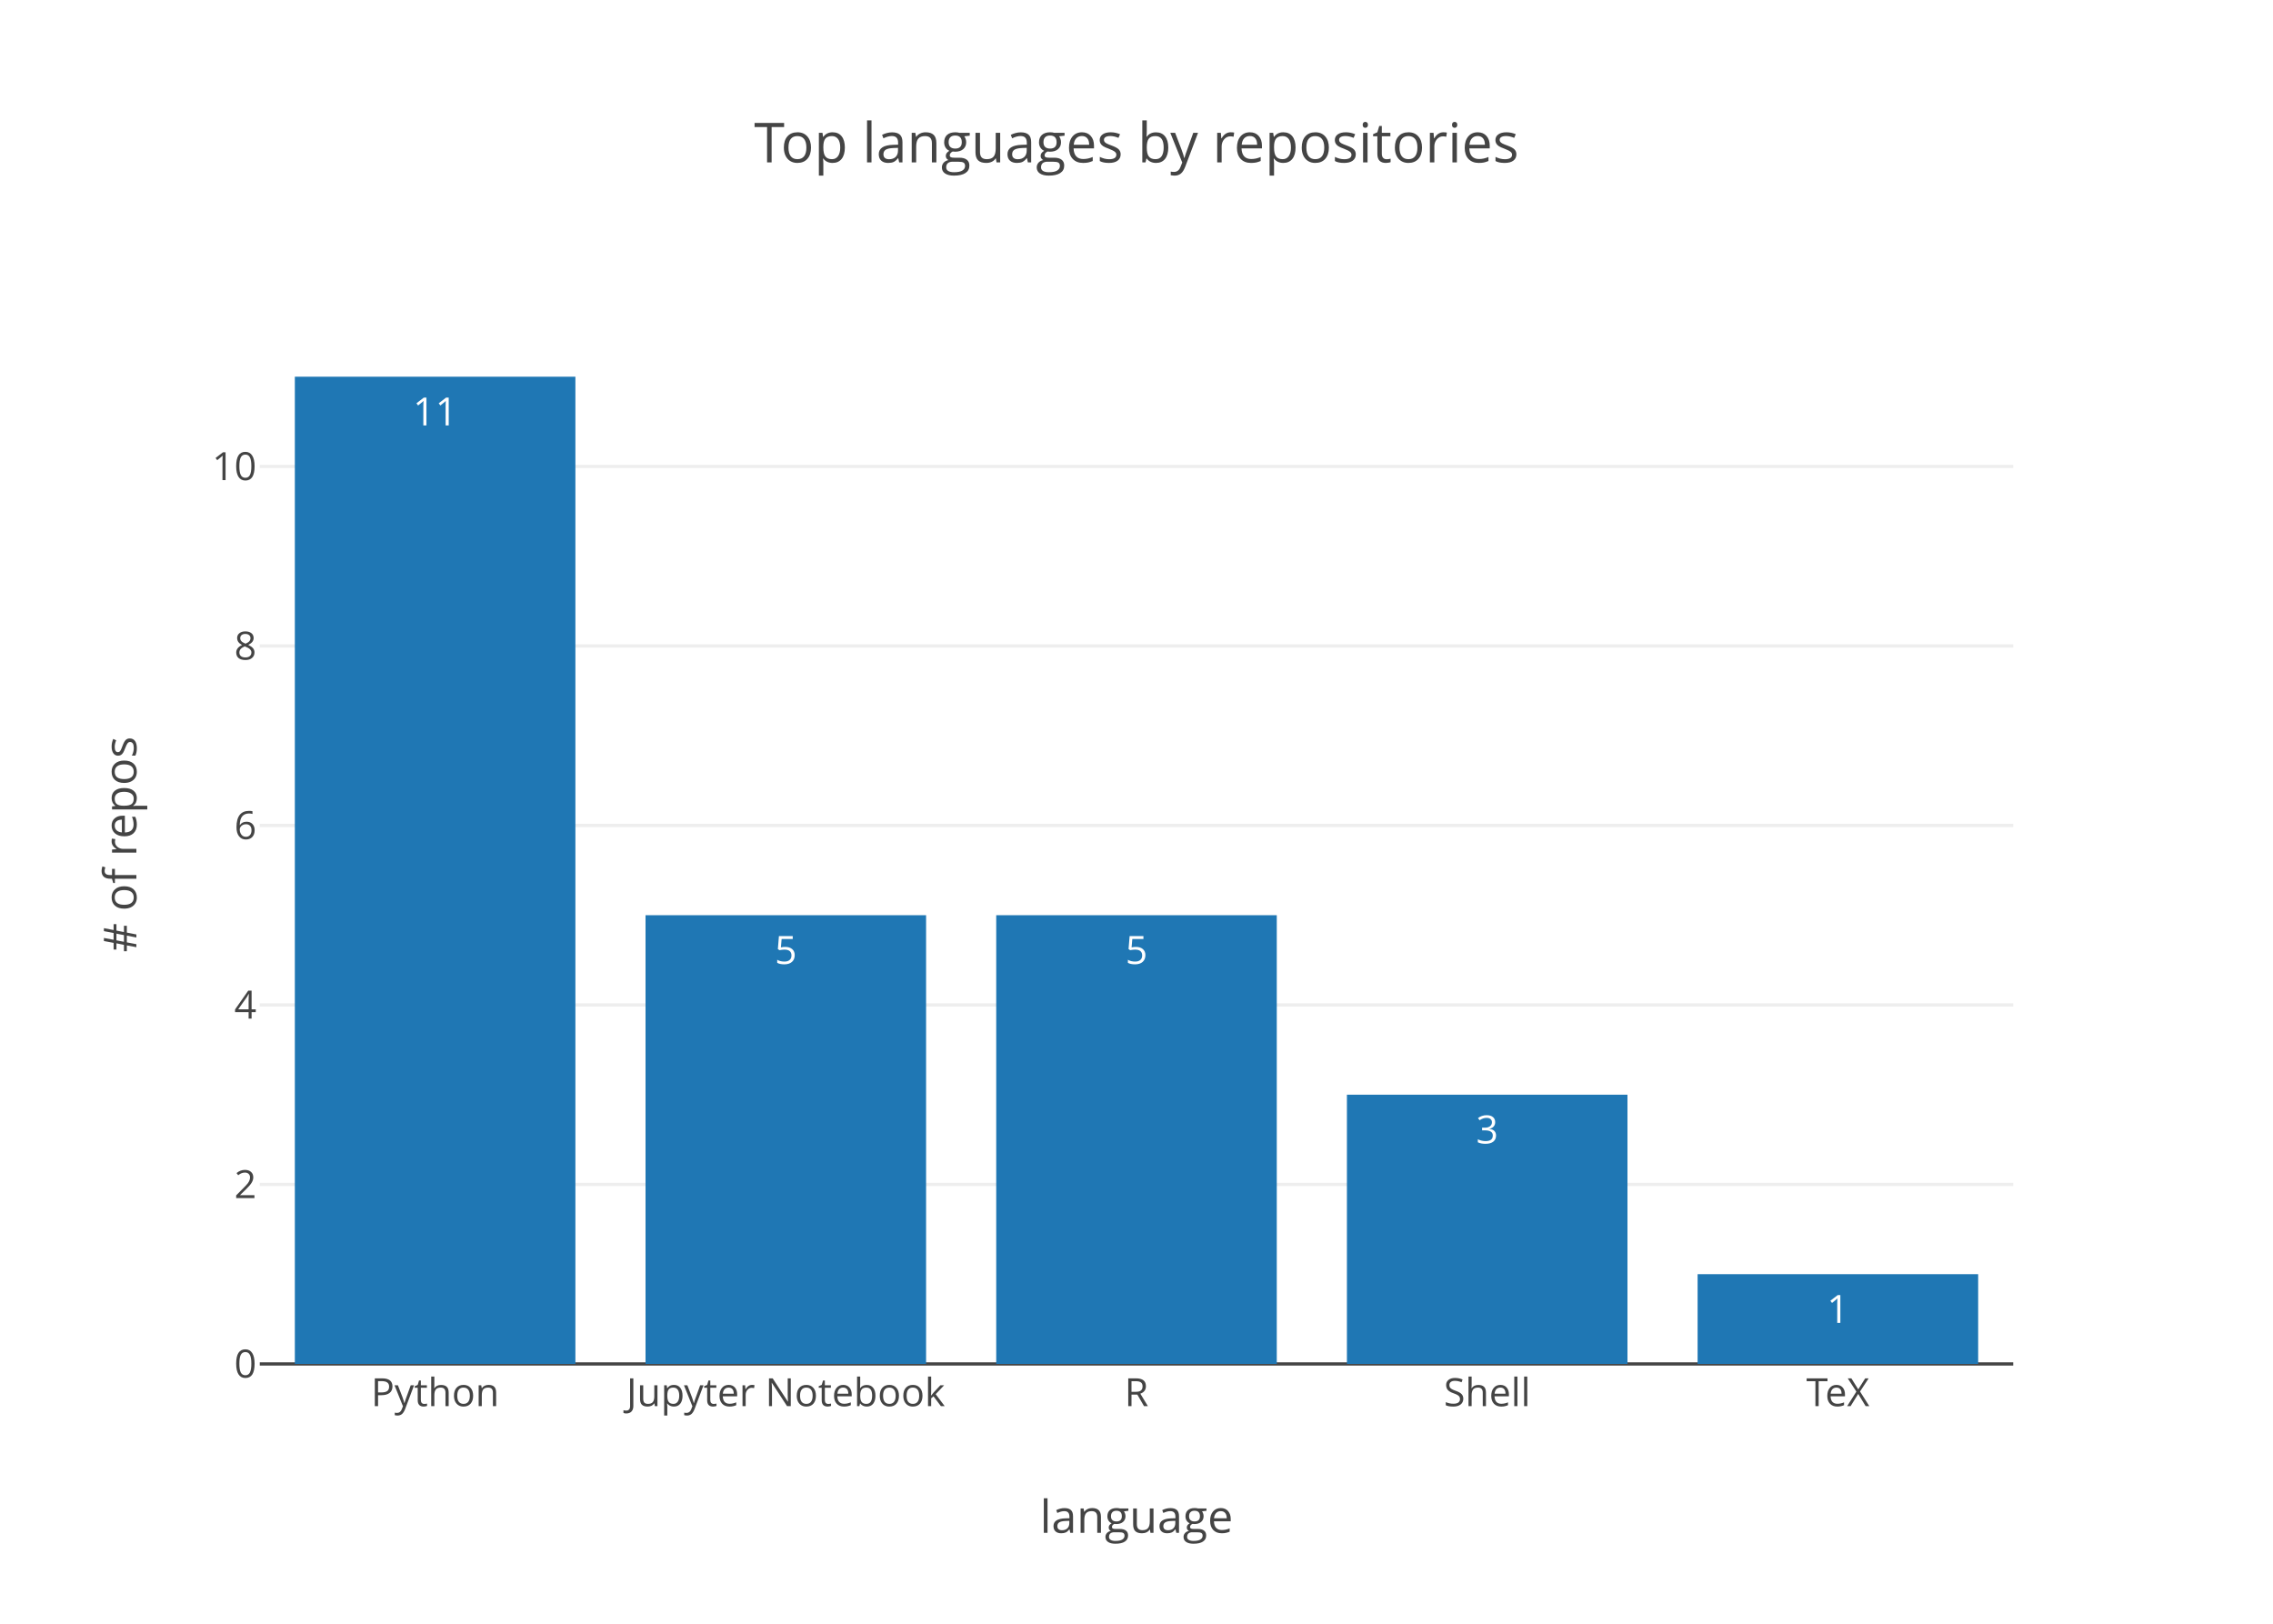
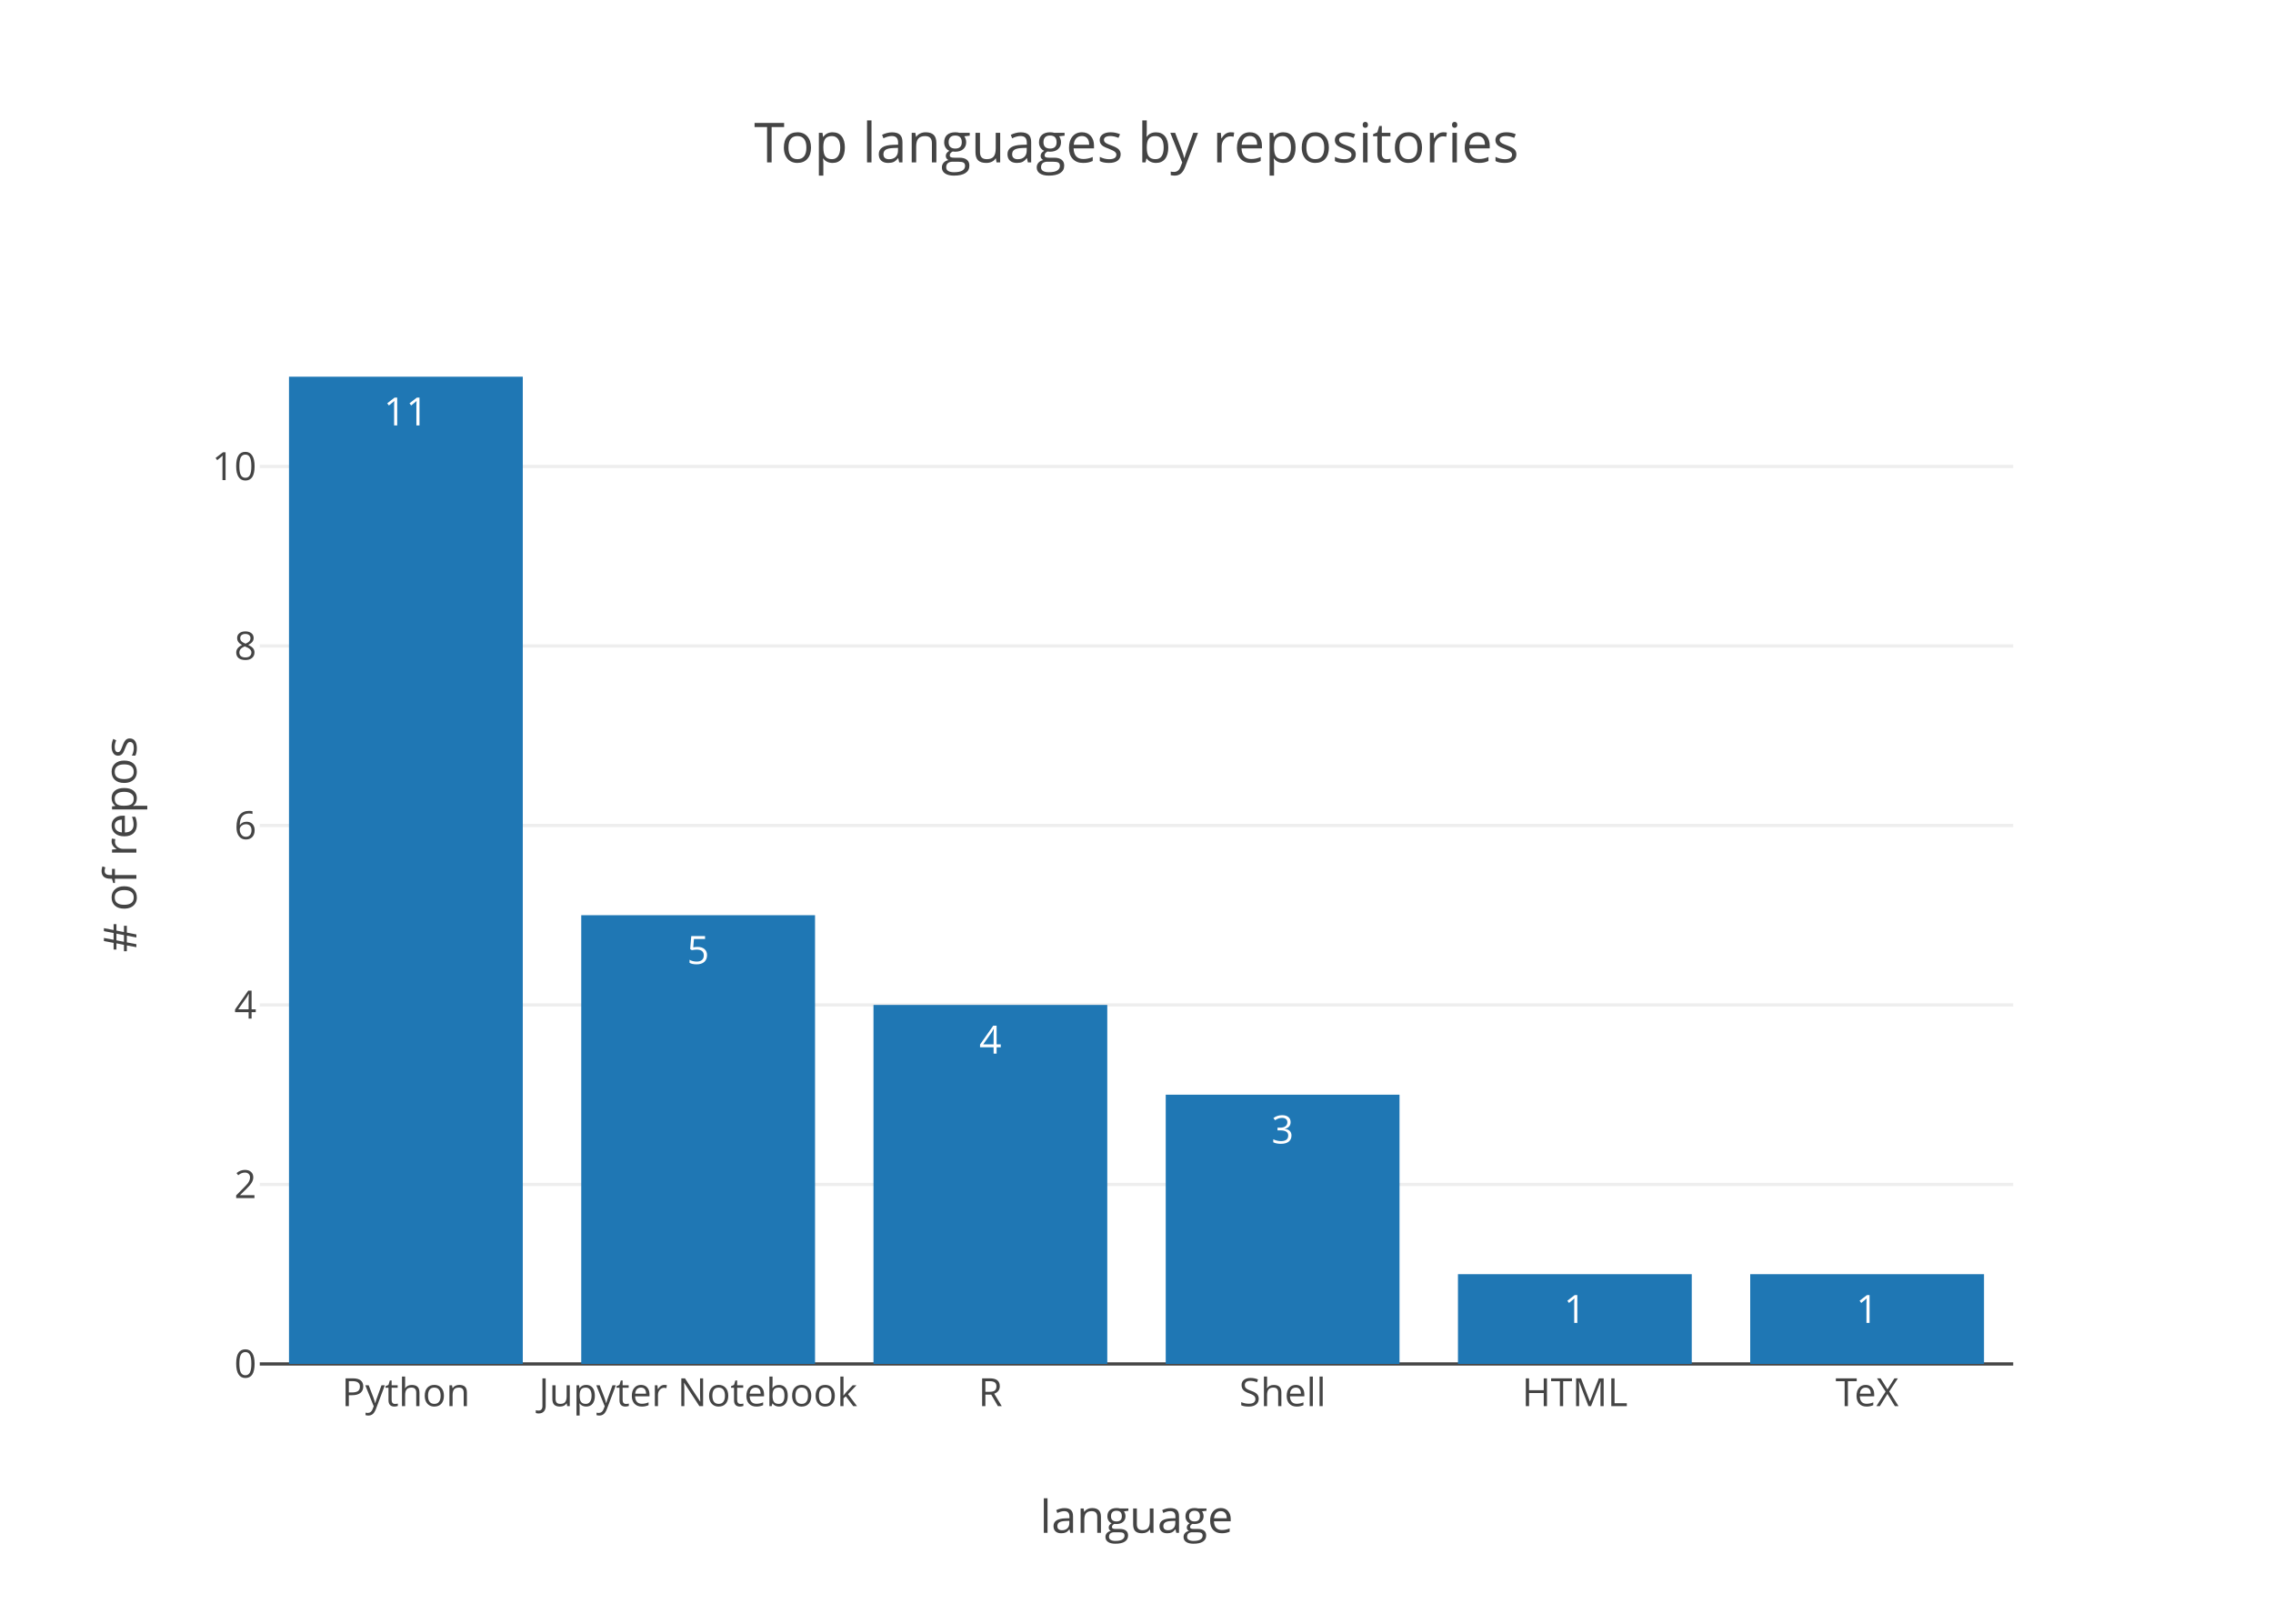
<svg xmlns="http://www.w3.org/2000/svg" class="main-svg" width="700" height="500" viewBox="0 0 700 500">
  <rect x="0" y="0" width="700" height="500" style="fill: rgb(255, 255, 255); fill-opacity: 1;" />
-   <defs id="defs-4b4401">
+   <defs id="defs-48a86e">
    <g class="clips">
-       <clipPath id="clip4b4401xyplot" class="plotclip">
+       <clipPath id="clip48a86exyplot" class="plotclip">
        <rect width="540" height="320" />
      </clipPath>
-       <clipPath class="axesclip" id="clip4b4401x">
+       <clipPath class="axesclip" id="clip48a86ex">
        <rect x="80" y="0" width="540" height="500" />
      </clipPath>
-       <clipPath class="axesclip" id="clip4b4401y">
+       <clipPath class="axesclip" id="clip48a86ey">
        <rect x="0" y="100" width="700" height="320" />
      </clipPath>
-       <clipPath class="axesclip" id="clip4b4401xy">
+       <clipPath class="axesclip" id="clip48a86exy">
        <rect x="80" y="100" width="540" height="320" />
      </clipPath>
    </g>
    <g class="gradients" />
  </defs>
  <g class="bglayer" />
  <g class="layer-below">
    <g class="imagelayer" />
    <g class="shapelayer" />
  </g>
  <g class="cartesianlayer">
    <g class="subplot xy">
      <g class="layer-subplot">
        <g class="shapelayer" />
        <g class="imagelayer" />
      </g>
      <g class="gridlayer">
        <g class="x" />
        <g class="y">
          <path class="ygrid crisp" transform="translate(0,364.73)" d="M80,0h540" style="stroke: rgb(238, 238, 238); stroke-opacity: 1; stroke-width: 1px;" />
          <path class="ygrid crisp" transform="translate(0,309.45)" d="M80,0h540" style="stroke: rgb(238, 238, 238); stroke-opacity: 1; stroke-width: 1px;" />
          <path class="ygrid crisp" transform="translate(0,254.18)" d="M80,0h540" style="stroke: rgb(238, 238, 238); stroke-opacity: 1; stroke-width: 1px;" />
          <path class="ygrid crisp" transform="translate(0,198.91)" d="M80,0h540" style="stroke: rgb(238, 238, 238); stroke-opacity: 1; stroke-width: 1px;" />
          <path class="ygrid crisp" transform="translate(0,143.64)" d="M80,0h540" style="stroke: rgb(238, 238, 238); stroke-opacity: 1; stroke-width: 1px;" />
        </g>
      </g>
      <g class="zerolinelayer">
        <path class="yzl zl crisp" transform="translate(0,420)" d="M80,0h540" style="stroke: rgb(68, 68, 68); stroke-opacity: 1; stroke-width: 1px;" />
      </g>
      <path class="xlines-below" />
      <path class="ylines-below" />
      <g class="overlines-below" />
      <g class="xaxislayer-below" />
      <g class="yaxislayer-below" />
      <g class="overaxes-below" />
-       <g class="plot" transform="translate(80, 100)" clip-path="url('#clip4b4401xyplot')">
+       <g class="plot" transform="translate(80, 100)" clip-path="url('#clip48a86exyplot')">
        <g class="barlayer mlayer">
          <g class="trace bars" style="opacity: 1;">
            <g class="points">
              <g class="point">
-                 <path d="M10.8,320V16H97.2V320Z" style="vector-effect: non-scaling-stroke; opacity: 1; stroke-width: 0px; fill: rgb(31, 119, 180); fill-opacity: 1;" />
-                 <text class="bartext bartext-inside" transform="translate(54 31)" text-anchor="middle" data-notex="1" x="0" y="0" style="font-family: 'Open Sans', verdana, arial, sans-serif; font-size: 12px; fill: rgb(255, 255, 255); fill-opacity: 1; white-space: pre;">11</text>
+                 <path d="M9,320V16H81V320Z" style="vector-effect: non-scaling-stroke; opacity: 1; stroke-width: 0px; fill: rgb(31, 119, 180); fill-opacity: 1;" />
+                 <text class="bartext bartext-inside" transform="translate(45 31)" text-anchor="middle" data-notex="1" x="0" y="0" style="font-family: 'Open Sans', verdana, arial, sans-serif; font-size: 12px; fill: rgb(255, 255, 255); fill-opacity: 1; white-space: pre;">11</text>
              </g>
              <g class="point">
-                 <path d="M118.8,320V181.82H205.2V320Z" style="vector-effect: non-scaling-stroke; opacity: 1; stroke-width: 0px; fill: rgb(31, 119, 180); fill-opacity: 1;" />
-                 <text class="bartext bartext-inside" transform="translate(162 196.82)" text-anchor="middle" data-notex="1" x="0" y="0" style="font-family: 'Open Sans', verdana, arial, sans-serif; font-size: 12px; fill: rgb(255, 255, 255); fill-opacity: 1; white-space: pre;">5</text>
+                 <path d="M99,320V181.82H171V320Z" style="vector-effect: non-scaling-stroke; opacity: 1; stroke-width: 0px; fill: rgb(31, 119, 180); fill-opacity: 1;" />
+                 <text class="bartext bartext-inside" transform="translate(135 196.82)" text-anchor="middle" data-notex="1" x="0" y="0" style="font-family: 'Open Sans', verdana, arial, sans-serif; font-size: 12px; fill: rgb(255, 255, 255); fill-opacity: 1; white-space: pre;">5</text>
              </g>
              <g class="point">
-                 <path d="M226.8,320V181.82H313.2V320Z" style="vector-effect: non-scaling-stroke; opacity: 1; stroke-width: 0px; fill: rgb(31, 119, 180); fill-opacity: 1;" />
-                 <text class="bartext bartext-inside" transform="translate(270 196.82)" text-anchor="middle" data-notex="1" x="0" y="0" style="font-family: 'Open Sans', verdana, arial, sans-serif; font-size: 12px; fill: rgb(255, 255, 255); fill-opacity: 1; white-space: pre;">5</text>
+                 <path d="M189,320V209.45H261V320Z" style="vector-effect: non-scaling-stroke; opacity: 1; stroke-width: 0px; fill: rgb(31, 119, 180); fill-opacity: 1;" />
+                 <text class="bartext bartext-inside" transform="translate(225 224.45)" text-anchor="middle" data-notex="1" x="0" y="0" style="font-family: 'Open Sans', verdana, arial, sans-serif; font-size: 12px; fill: rgb(255, 255, 255); fill-opacity: 1; white-space: pre;">4</text>
              </g>
              <g class="point">
-                 <path d="M334.8,320V237.09H421.2V320Z" style="vector-effect: non-scaling-stroke; opacity: 1; stroke-width: 0px; fill: rgb(31, 119, 180); fill-opacity: 1;" />
-                 <text class="bartext bartext-inside" transform="translate(378 252.09)" text-anchor="middle" data-notex="1" x="0" y="0" style="font-family: 'Open Sans', verdana, arial, sans-serif; font-size: 12px; fill: rgb(255, 255, 255); fill-opacity: 1; white-space: pre;">3</text>
+                 <path d="M279,320V237.09H351V320Z" style="vector-effect: non-scaling-stroke; opacity: 1; stroke-width: 0px; fill: rgb(31, 119, 180); fill-opacity: 1;" />
+                 <text class="bartext bartext-inside" transform="translate(315 252.09)" text-anchor="middle" data-notex="1" x="0" y="0" style="font-family: 'Open Sans', verdana, arial, sans-serif; font-size: 12px; fill: rgb(255, 255, 255); fill-opacity: 1; white-space: pre;">3</text>
              </g>
              <g class="point">
-                 <path d="M442.8,320V292.36H529.2V320Z" style="vector-effect: non-scaling-stroke; opacity: 1; stroke-width: 0px; fill: rgb(31, 119, 180); fill-opacity: 1;" />
-                 <text class="bartext bartext-inside" transform="translate(486 307.36)" text-anchor="middle" data-notex="1" x="0" y="0" style="font-family: 'Open Sans', verdana, arial, sans-serif; font-size: 12px; fill: rgb(255, 255, 255); fill-opacity: 1; white-space: pre;">1</text>
+                 <path d="M369,320V292.36H441V320Z" style="vector-effect: non-scaling-stroke; opacity: 1; stroke-width: 0px; fill: rgb(31, 119, 180); fill-opacity: 1;" />
+                 <text class="bartext bartext-inside" transform="translate(405 307.36)" text-anchor="middle" data-notex="1" x="0" y="0" style="font-family: 'Open Sans', verdana, arial, sans-serif; font-size: 12px; fill: rgb(255, 255, 255); fill-opacity: 1; white-space: pre;">1</text>
+               </g>
+               <g class="point">
+                 <path d="M459,320V292.36H531V320Z" style="vector-effect: non-scaling-stroke; opacity: 1; stroke-width: 0px; fill: rgb(31, 119, 180); fill-opacity: 1;" />
+                 <text class="bartext bartext-inside" transform="translate(495 307.36)" text-anchor="middle" data-notex="1" x="0" y="0" style="font-family: 'Open Sans', verdana, arial, sans-serif; font-size: 12px; fill: rgb(255, 255, 255); fill-opacity: 1; white-space: pre;">1</text>
              </g>
            </g>
          </g>
        </g>
      </g>
      <g class="overplot" />
      <path class="xlines-above crisp" d="M0,0" style="fill: none;" />
      <path class="ylines-above crisp" d="M0,0" style="fill: none;" />
      <g class="overlines-above" />
      <g class="xaxislayer-above">
        <g class="xtick">
-           <text text-anchor="middle" x="0" y="433" transform="translate(134,0)" style="font-family: 'Open Sans', verdana, arial, sans-serif; font-size: 12px; fill: rgb(68, 68, 68); fill-opacity: 1; white-space: pre;">Python</text>
+           <text text-anchor="middle" x="0" y="433" transform="translate(125,0)" style="font-family: 'Open Sans', verdana, arial, sans-serif; font-size: 12px; fill: rgb(68, 68, 68); fill-opacity: 1; white-space: pre;">Python</text>
        </g>
        <g class="xtick">
-           <text text-anchor="middle" x="0" y="433" transform="translate(242,0)" style="font-family: 'Open Sans', verdana, arial, sans-serif; font-size: 12px; fill: rgb(68, 68, 68); fill-opacity: 1; white-space: pre;">Jupyter Notebook</text>
+           <text text-anchor="middle" x="0" y="433" transform="translate(215,0)" style="font-family: 'Open Sans', verdana, arial, sans-serif; font-size: 12px; fill: rgb(68, 68, 68); fill-opacity: 1; white-space: pre;">Jupyter Notebook</text>
        </g>
        <g class="xtick">
-           <text text-anchor="middle" x="0" y="433" transform="translate(350,0)" style="font-family: 'Open Sans', verdana, arial, sans-serif; font-size: 12px; fill: rgb(68, 68, 68); fill-opacity: 1; white-space: pre;">R</text>
+           <text text-anchor="middle" x="0" y="433" transform="translate(305,0)" style="font-family: 'Open Sans', verdana, arial, sans-serif; font-size: 12px; fill: rgb(68, 68, 68); fill-opacity: 1; white-space: pre;">R</text>
        </g>
        <g class="xtick">
-           <text text-anchor="middle" x="0" y="433" transform="translate(458,0)" style="font-family: 'Open Sans', verdana, arial, sans-serif; font-size: 12px; fill: rgb(68, 68, 68); fill-opacity: 1; white-space: pre;">Shell</text>
+           <text text-anchor="middle" x="0" y="433" transform="translate(395,0)" style="font-family: 'Open Sans', verdana, arial, sans-serif; font-size: 12px; fill: rgb(68, 68, 68); fill-opacity: 1; white-space: pre;">Shell</text>
        </g>
        <g class="xtick">
-           <text text-anchor="middle" x="0" y="433" transform="translate(566,0)" style="font-family: 'Open Sans', verdana, arial, sans-serif; font-size: 12px; fill: rgb(68, 68, 68); fill-opacity: 1; white-space: pre;">TeX</text>
+           <text text-anchor="middle" x="0" y="433" transform="translate(485,0)" style="font-family: 'Open Sans', verdana, arial, sans-serif; font-size: 12px; fill: rgb(68, 68, 68); fill-opacity: 1; white-space: pre;">HTML</text>
+         </g>
+         <g class="xtick">
+           <text text-anchor="middle" x="0" y="433" transform="translate(575,0)" style="font-family: 'Open Sans', verdana, arial, sans-serif; font-size: 12px; fill: rgb(68, 68, 68); fill-opacity: 1; white-space: pre;">TeX</text>
        </g>
      </g>
      <g class="yaxislayer-above">
        <g class="ytick">
          <text text-anchor="end" x="79" y="4.2" transform="translate(0,420)" style="font-family: 'Open Sans', verdana, arial, sans-serif; font-size: 12px; fill: rgb(68, 68, 68); fill-opacity: 1; white-space: pre;">0</text>
        </g>
        <g class="ytick">
          <text text-anchor="end" x="79" y="4.2" transform="translate(0,364.73)" style="font-family: 'Open Sans', verdana, arial, sans-serif; font-size: 12px; fill: rgb(68, 68, 68); fill-opacity: 1; white-space: pre;">2</text>
        </g>
        <g class="ytick">
          <text text-anchor="end" x="79" y="4.2" transform="translate(0,309.45)" style="font-family: 'Open Sans', verdana, arial, sans-serif; font-size: 12px; fill: rgb(68, 68, 68); fill-opacity: 1; white-space: pre;">4</text>
        </g>
        <g class="ytick">
          <text text-anchor="end" x="79" y="4.2" transform="translate(0,254.18)" style="font-family: 'Open Sans', verdana, arial, sans-serif; font-size: 12px; fill: rgb(68, 68, 68); fill-opacity: 1; white-space: pre;">6</text>
        </g>
        <g class="ytick">
          <text text-anchor="end" x="79" y="4.2" transform="translate(0,198.91)" style="font-family: 'Open Sans', verdana, arial, sans-serif; font-size: 12px; fill: rgb(68, 68, 68); fill-opacity: 1; white-space: pre;">8</text>
        </g>
        <g class="ytick">
          <text text-anchor="end" x="79" y="4.2" transform="translate(0,143.64)" style="font-family: 'Open Sans', verdana, arial, sans-serif; font-size: 12px; fill: rgb(68, 68, 68); fill-opacity: 1; white-space: pre;">10</text>
        </g>
      </g>
      <g class="overaxes-above" />
    </g>
  </g>
  <g class="polarlayer" />
  <g class="ternarylayer" />
  <g class="geolayer" />
  <g class="pielayer" />
  <g class="sunburstlayer" />
  <g class="glimages" />
-   <defs id="topdefs-4b4401">
+   <defs id="topdefs-48a86e">
    <g class="clips" />
  </defs>
  <g class="layer-above">
    <g class="imagelayer" />
    <g class="shapelayer" />
  </g>
  <g class="infolayer">
    <g class="g-gtitle">
      <text class="gtitle" x="350" y="50" text-anchor="middle" dy="0em" style="font-family: 'Open Sans', verdana, arial, sans-serif; font-size: 17px; fill: rgb(68, 68, 68); opacity: 1; font-weight: normal; white-space: pre;">Top languages by repositories</text>
    </g>
    <g class="g-xtitle">
      <text class="xtitle" x="350" y="472" text-anchor="middle" style="font-family: 'Open Sans', verdana, arial, sans-serif; font-size: 14px; fill: rgb(68, 68, 68); opacity: 1; font-weight: normal; white-space: pre;">language</text>
    </g>
    <g class="g-ytitle">
      <text class="ytitle" transform="rotate(-90,42,260)" x="42" y="260" text-anchor="middle" style="font-family: 'Open Sans', verdana, arial, sans-serif; font-size: 14px; fill: rgb(68, 68, 68); opacity: 1; font-weight: normal; white-space: pre;"># of repos</text>
    </g>
  </g>
</svg>
